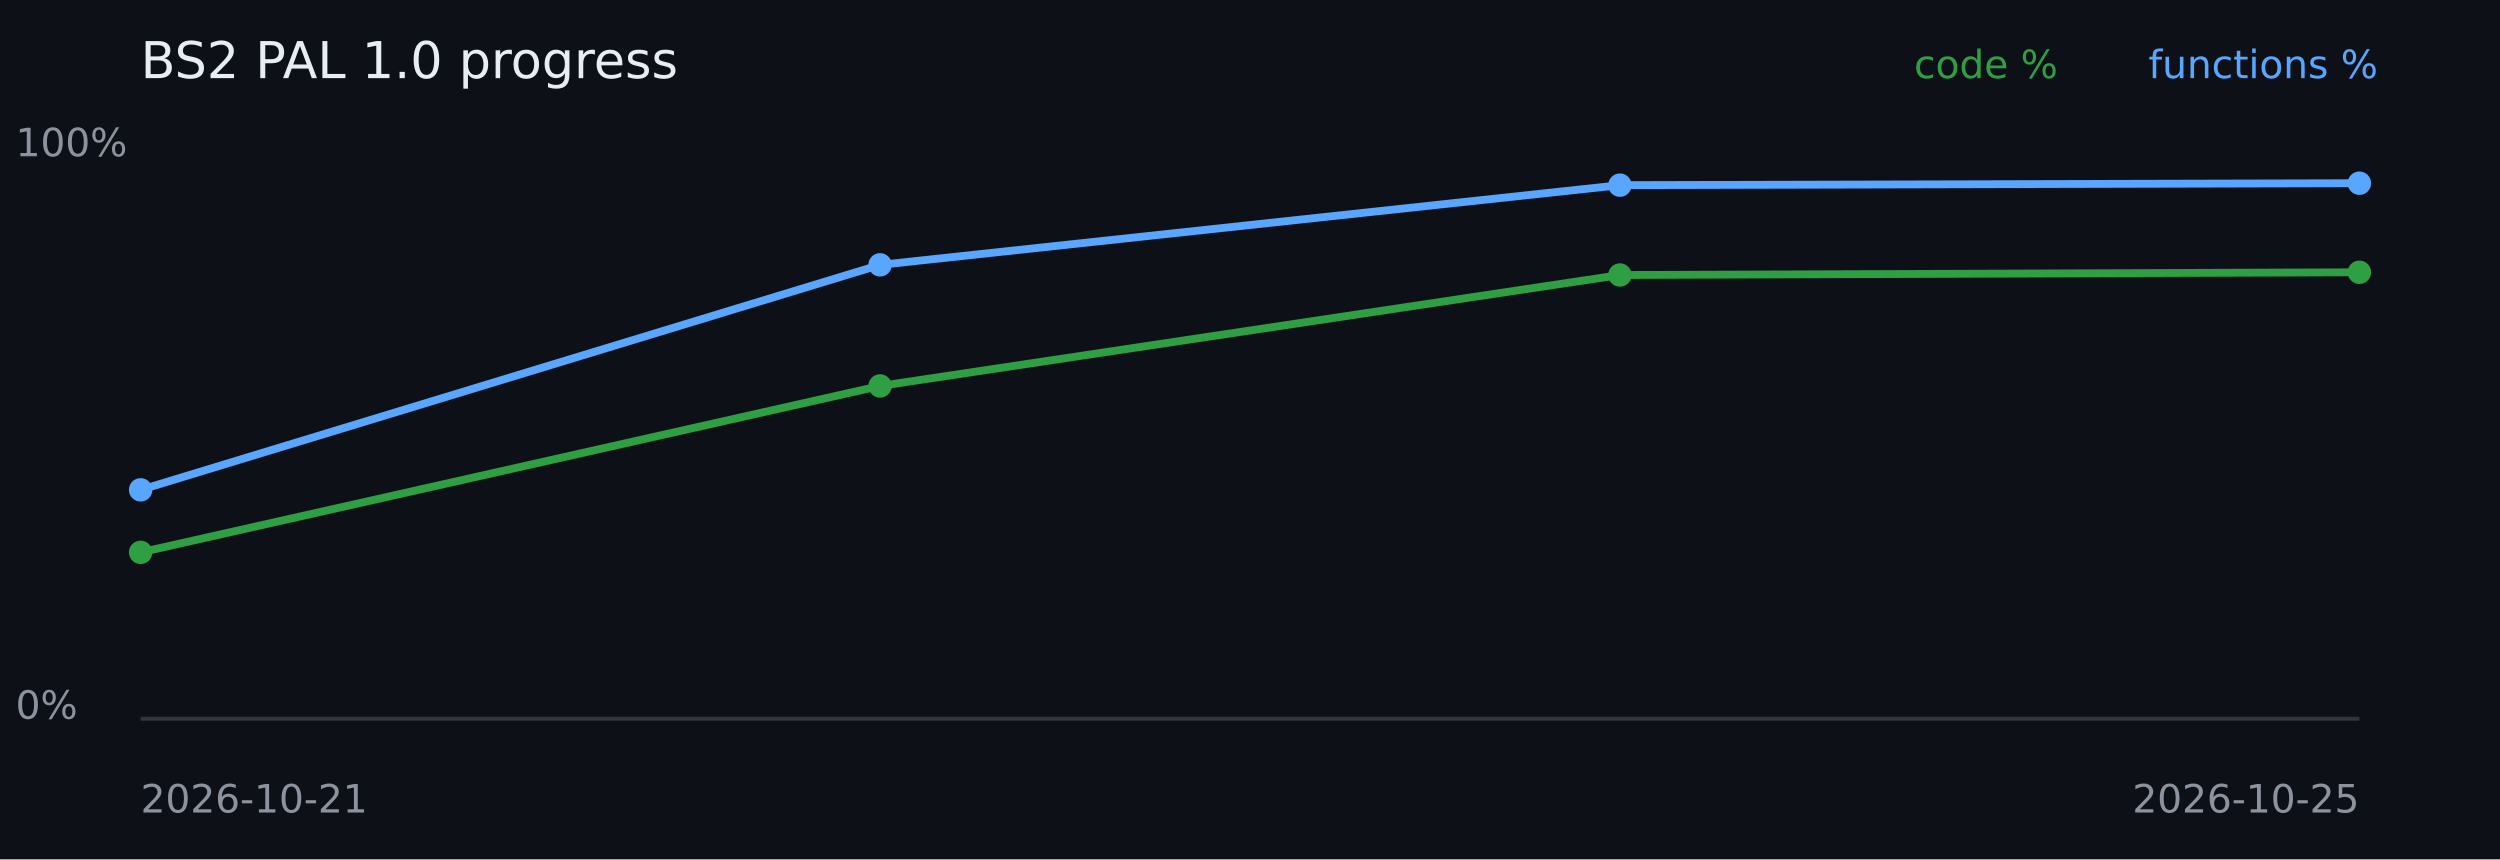
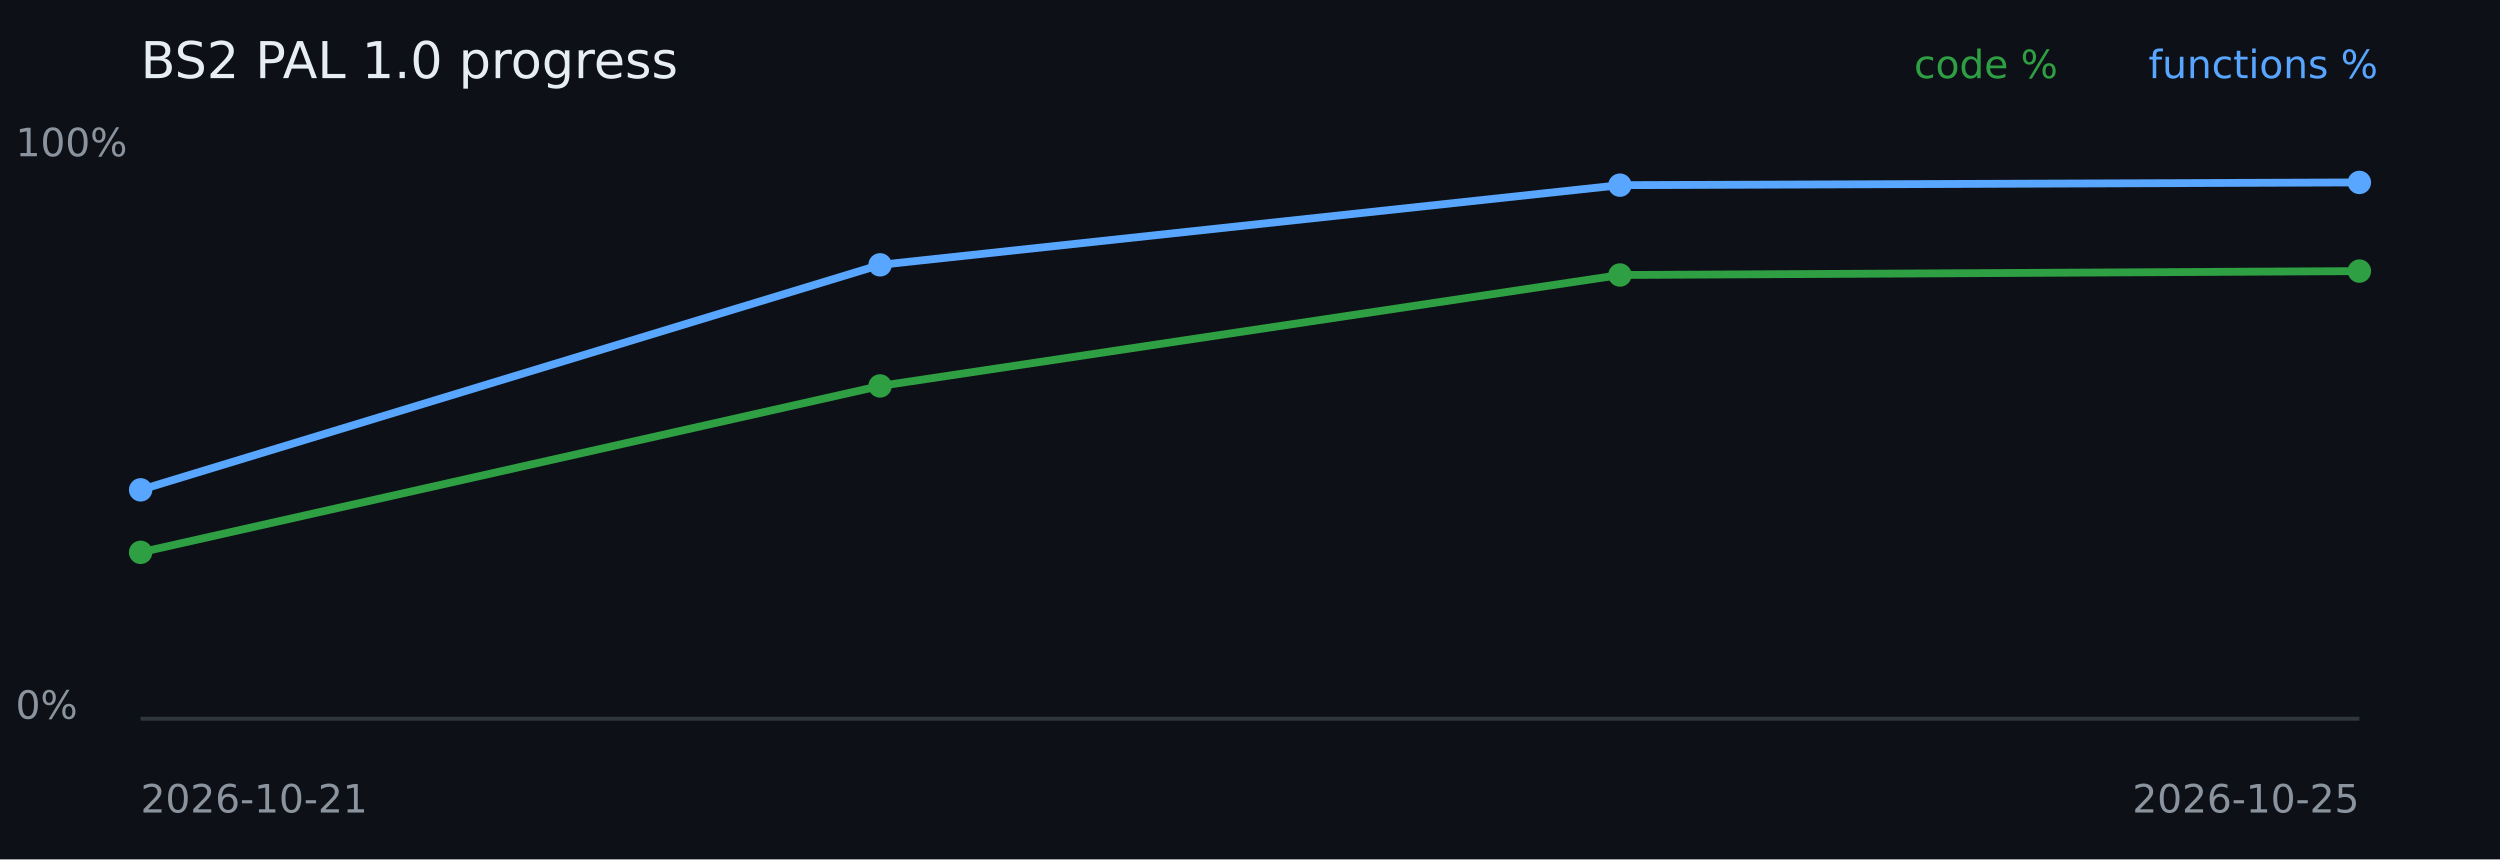
<svg xmlns="http://www.w3.org/2000/svg" width="640" height="220" font-family="Verdana,DejaVu Sans,sans-serif">
  <rect width="100%" height="100%" fill="#0d1117" />
  <text x="36" y="20" font-size="13" fill="#e6edf3">BS2 PAL 1.0 progress</text>
  <line x1="36" y1="184" x2="604" y2="184" stroke="#30363d" />
  <text x="4" y="40" font-size="10" fill="#8b949e">100%</text>
  <text x="4" y="184" font-size="10" fill="#8b949e">0%</text>
-   <polyline fill="none" stroke="#58a6ff" stroke-width="2" points="36.0,125.4 225.3,67.8 414.7,47.4 604.0,46.9" />
+   <polyline fill="none" stroke="#58a6ff" stroke-width="2" points="36.0,125.4 225.3,67.8 414.7,47.4 604.0,46.7" />
  <circle cx="36.0" cy="125.4" r="3" fill="#58a6ff" />
  <circle cx="225.3" cy="67.8" r="3" fill="#58a6ff" />
  <circle cx="414.7" cy="47.4" r="3" fill="#58a6ff" />
-   <circle cx="604.0" cy="46.9" r="3" fill="#58a6ff" />
-   <polyline fill="none" stroke="#2ea043" stroke-width="2" points="36.0,141.4 225.3,98.8 414.7,70.4 604.0,69.7" />
+   <circle cx="604.0" cy="46.7" r="3" fill="#58a6ff" />
+   <polyline fill="none" stroke="#2ea043" stroke-width="2" points="36.0,141.4 225.3,98.8 414.7,70.4 604.0,69.4" />
  <circle cx="36.0" cy="141.4" r="3" fill="#2ea043" />
  <circle cx="225.3" cy="98.8" r="3" fill="#2ea043" />
  <circle cx="414.7" cy="70.4" r="3" fill="#2ea043" />
-   <circle cx="604.0" cy="69.7" r="3" fill="#2ea043" />
+   <circle cx="604.0" cy="69.4" r="3" fill="#2ea043" />
  <text x="490" y="20" font-size="10" fill="#2ea043">code %</text>
  <text x="550" y="20" font-size="10" fill="#58a6ff">functions %</text>
  <text x="36" y="208" font-size="10" fill="#8b949e">2026-10-21</text>
  <text x="604" y="208" font-size="10" fill="#8b949e" text-anchor="end">2026-10-25</text>
</svg>
